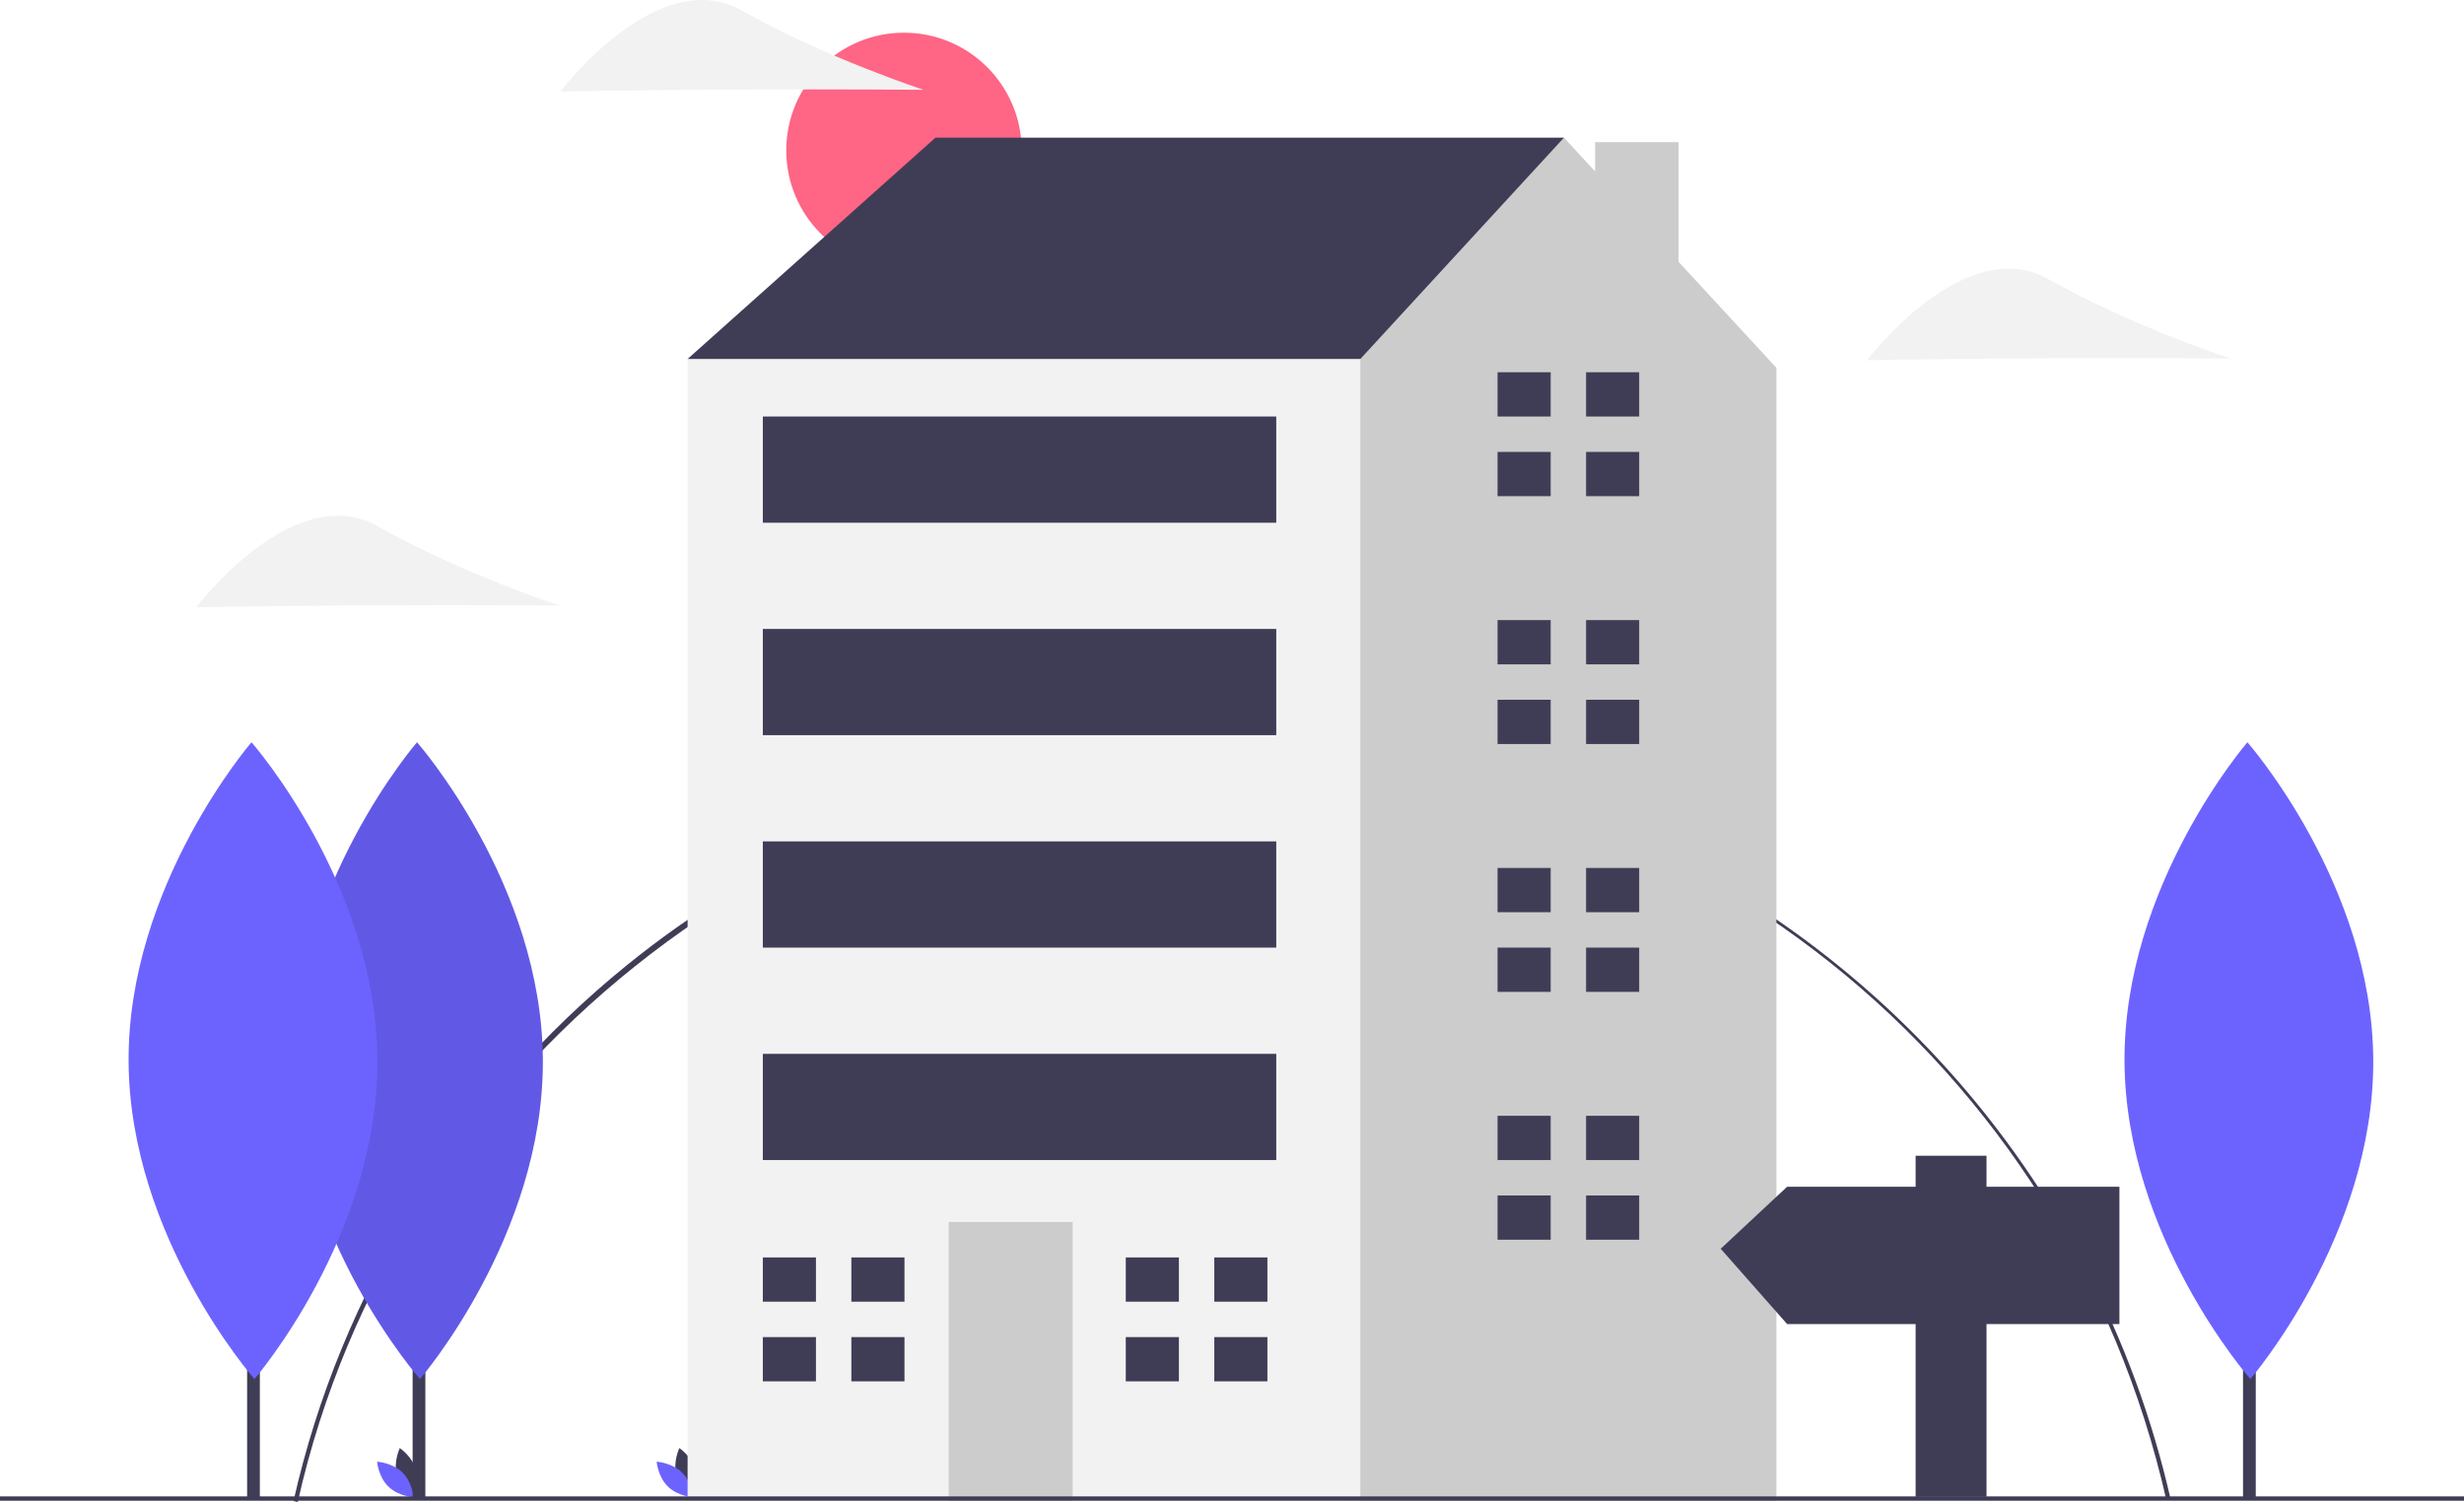
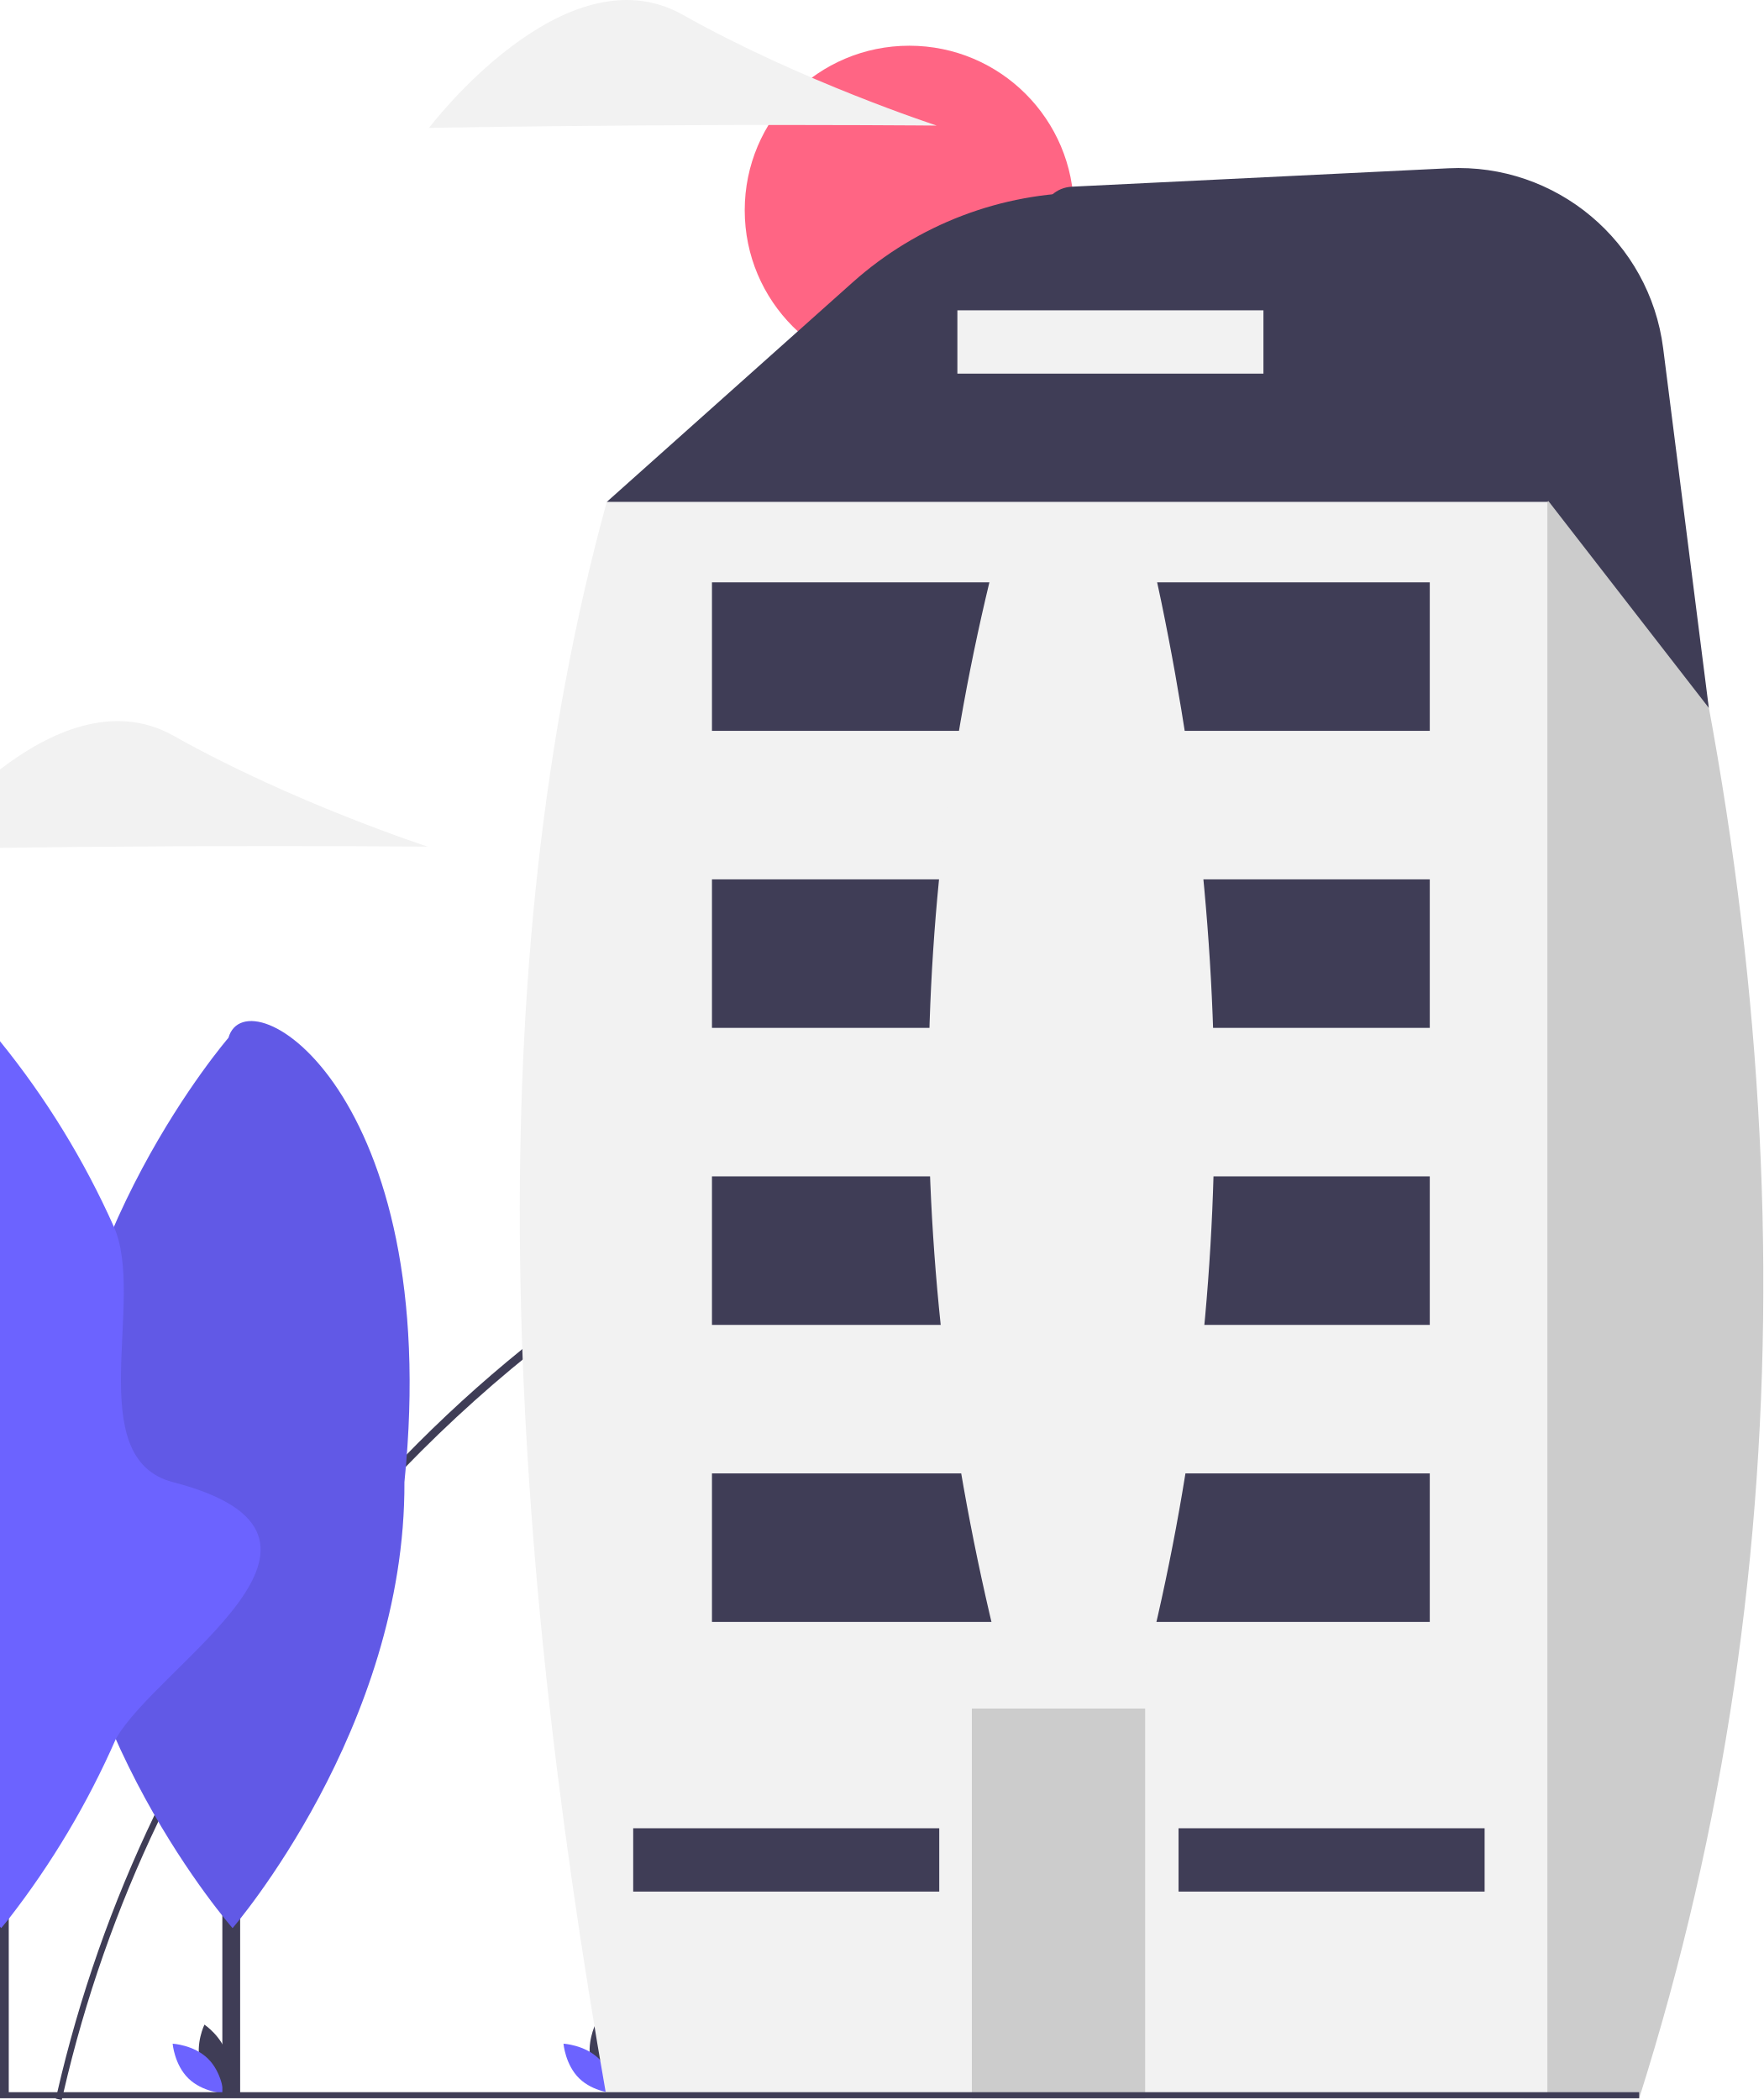
- <svg xmlns="http://www.w3.org/2000/svg" id="afdfd1e9-9b52-4ce3-aad9-0a68bb11f588" data-name="Layer 1" width="1137" height="693.112" viewBox="0 0 1137 693.112">
-   <path d="M168.898,796.556l-1.951-.439c21.756-96.751,76.43-184.609,153.951-247.392A444.114,444.114,0,0,1,1033.053,794.936l-1.949.443C985.05,593.17,807.829,451.945,600.134,451.945,395.16,451.945,213.8,596.874,168.898,796.556Z" transform="translate(-31.5 -103.4441)" fill="#3f3d56" />
-   <circle cx="417.133" cy="69.403" r="54.315" fill="#ff6584" />
-   <path d="M214.631,784.217c1.694,6.262,7.496,10.14,7.496,10.14s3.056-6.274,1.362-12.536-7.496-10.14-7.496-10.14S212.937,777.955,214.631,784.217Z" transform="translate(-31.5 -103.4441)" fill="#3f3d56" />
-   <path d="M217.12,782.871c4.648,4.525,5.216,11.481,5.216,11.481s-6.968-.38-11.617-4.905-5.216-11.481-5.216-11.481S212.471,778.346,217.12,782.871Z" transform="translate(-31.5 -103.4441)" fill="#6c63ff" />
-   <path d="M343.631,784.217c1.694,6.262,7.496,10.14,7.496,10.14s3.056-6.274,1.362-12.536-7.496-10.14-7.496-10.14S341.937,777.955,343.631,784.217Z" transform="translate(-31.5 -103.4441)" fill="#3f3d56" />
-   <path d="M346.12,782.871c4.648,4.525,5.216,11.481,5.216,11.481s-6.968-.38-11.617-4.905-5.216-11.481-5.216-11.481S341.471,778.346,346.12,782.871Z" transform="translate(-31.5 -103.4441)" fill="#6c63ff" />
-   <polygon points="337.71 181.988 317.286 165.648 431.66 63.529 721.679 63.529 721.679 153.394 533.779 280.022 337.71 181.988" fill="#3f3d56" />
-   <polygon points="774.556 120.812 774.556 65.569 736.05 65.569 736.05 79.098 721.679 63.529 627.729 165.648 590.966 190.157 533.964 606.62 619.93 692.585 819.714 692.585 819.714 169.733 774.556 120.812" fill="#ccc" />
-   <rect x="317.286" y="165.648" width="310.443" height="526.936" fill="#f2f2f2" />
-   <rect x="437.787" y="563.914" width="57.187" height="128.671" fill="#ccc" />
-   <polygon points="376.515 600.677 376.515 580.253 352.007 580.253 352.007 600.677 374.473 600.677 376.515 600.677" fill="#3f3d56" />
-   <polygon points="374.473 617.016 352.007 617.016 352.007 637.44 376.515 637.44 376.515 617.016 374.473 617.016" fill="#3f3d56" />
-   <rect x="392.855" y="580.253" width="24.509" height="20.424" fill="#3f3d56" />
-   <rect x="392.855" y="617.016" width="24.509" height="20.424" fill="#3f3d56" />
-   <polygon points="543.991 600.677 543.991 580.253 519.483 580.253 519.483 600.677 541.949 600.677 543.991 600.677" fill="#3f3d56" />
-   <polygon points="541.949 617.016 519.483 617.016 519.483 637.44 543.991 637.44 543.991 617.016 541.949 617.016" fill="#3f3d56" />
-   <rect x="560.33" y="580.253" width="24.509" height="20.424" fill="#3f3d56" />
-   <rect x="560.33" y="617.016" width="24.509" height="20.424" fill="#3f3d56" />
-   <polygon points="715.552 192.199 715.552 171.776 691.043 171.776 691.043 192.199 713.51 192.199 715.552 192.199" fill="#3f3d56" />
-   <polygon points="713.51 208.539 691.043 208.539 691.043 228.962 715.552 228.962 715.552 208.539 713.51 208.539" fill="#3f3d56" />
-   <rect x="731.891" y="171.776" width="24.509" height="20.424" fill="#3f3d56" />
-   <rect x="731.891" y="208.539" width="24.509" height="20.424" fill="#3f3d56" />
-   <polygon points="715.552 306.573 715.552 286.149 691.043 286.149 691.043 306.573 713.51 306.573 715.552 306.573" fill="#3f3d56" />
-   <polygon points="713.51 322.912 691.043 322.912 691.043 343.336 715.552 343.336 715.552 322.912 713.51 322.912" fill="#3f3d56" />
-   <rect x="731.891" y="286.149" width="24.509" height="20.424" fill="#3f3d56" />
-   <rect x="731.891" y="322.912" width="24.509" height="20.424" fill="#3f3d56" />
-   <polygon points="715.552 420.947 715.552 400.523 691.043 400.523 691.043 420.947 713.51 420.947 715.552 420.947" fill="#3f3d56" />
-   <polygon points="713.51 437.286 691.043 437.286 691.043 457.71 715.552 457.71 715.552 437.286 713.51 437.286" fill="#3f3d56" />
-   <rect x="731.891" y="400.523" width="24.509" height="20.424" fill="#3f3d56" />
-   <rect x="731.891" y="437.286" width="24.509" height="20.424" fill="#3f3d56" />
-   <polygon points="715.552 535.321 715.552 514.897 691.043 514.897 691.043 535.321 713.51 535.321 715.552 535.321" fill="#3f3d56" />
-   <polygon points="713.51 551.66 691.043 551.66 691.043 572.084 715.552 572.084 715.552 551.66 713.51 551.66" fill="#3f3d56" />
-   <rect x="731.891" y="514.897" width="24.509" height="20.424" fill="#3f3d56" />
-   <rect x="731.891" y="551.66" width="24.509" height="20.424" fill="#3f3d56" />
-   <rect x="352.007" y="192.199" width="236.917" height="49.017" fill="#3f3d56" />
-   <rect x="352.007" y="290.234" width="236.917" height="49.017" fill="#3f3d56" />
-   <rect x="352.007" y="388.269" width="236.917" height="49.017" fill="#3f3d56" />
-   <rect x="352.007" y="486.304" width="236.917" height="49.017" fill="#3f3d56" />
-   <rect y="690.529" width="1137" height="2" fill="#3f3d56" />
-   <rect x="190.405" y="459.615" width="5.875" height="232.053" fill="#3f3d56" />
-   <path d="M281.997,592.631c.374,81.143-56.715,147.187-56.715,147.187s-57.695-65.515-58.069-146.658,56.715-147.187,56.715-147.187S281.623,511.488,281.997,592.631Z" transform="translate(-31.5 -103.4441)" fill="#6c63ff" />
-   <path d="M281.997,592.631c.374,81.143-56.715,147.187-56.715,147.187s-57.695-65.515-58.069-146.658,56.715-147.187,56.715-147.187S281.623,511.488,281.997,592.631Z" transform="translate(-31.5 -103.4441)" opacity="0.1" />
-   <rect x="114.033" y="459.615" width="5.875" height="232.053" fill="#3f3d56" />
-   <path d="M205.625,592.631c.374,81.143-56.715,147.187-56.715,147.187s-57.695-65.515-58.069-146.658,56.715-147.187,56.715-147.187S205.251,511.488,205.625,592.631Z" transform="translate(-31.5 -103.4441)" fill="#6c63ff" />
-   <path d="M977.054,268.764c-46.277.213-83.944.897-83.944.897s44.774-59.307,83.776-37.334,83.807,36.562,83.807,36.562S1023.331,268.551,977.054,268.764Z" transform="translate(-31.5 -103.4441)" fill="#f2f2f2" />
-   <path d="M206.054,382.764c-46.277.213-83.944.897-83.944.897s44.774-59.307,83.776-37.334,83.807,36.562,83.807,36.562S252.331,382.551,206.054,382.764Z" transform="translate(-31.5 -103.4441)" fill="#f2f2f2" />
-   <path d="M374.055,144.764c-46.277.213-83.944.897-83.944.897s44.774-59.307,83.776-37.334,83.807,36.562,83.807,36.562S420.331,144.551,374.055,144.764Z" transform="translate(-31.5 -103.4441)" fill="#f2f2f2" />
-   <rect x="1035.033" y="459.615" width="5.875" height="232.053" fill="#3f3d56" />
-   <path d="M1126.625,592.631c.374,81.143-56.715,147.187-56.715,147.187s-57.695-65.515-58.069-146.658,56.715-147.187,56.715-147.187S1126.251,511.488,1126.625,592.631Z" transform="translate(-31.5 -103.4441)" fill="#6c63ff" />
-   <polygon points="824.667 547.629 883.956 547.629 883.956 533.318 916.667 533.318 916.667 547.629 978 547.629 978 611.007 916.667 611.007 916.667 690.74 883.956 690.74 883.956 611.007 824.667 611.007 794 576.251 824.667 547.629" fill="#3f3d56" />
+ <svg xmlns="http://www.w3.org/2000/svg" id="ad7c9e1a-be1c-43c4-8384-ff3d12d5be1b" data-name="Layer 1" width="581.992" height="693.111" viewBox="0 0 581.992 693.111">
+   <path d="M777.261,445.527q15.225,2.04,30.29,5.13v1.85q-14.97-3.045-30.29-5.06a451.074,451.074,0,0,0-58.44-3.87h-.66a437.558,437.558,0,0,0-181.93,39.77q-17.745,8.1-34.69,17.71a450.569,450.569,0,0,0-101.59,78.68,445.028,445.028,0,0,0-54.14,68.22q-3,4.635-5.87,9.36a438.876,438.876,0,0,0-21.14,38.97,432.509,432.509,0,0,0-31.27,89.32c-.17.66-.32,1.33-.47,2-.04.19-.09.39-.13.58l-1.95-.44c.01-.05.02-.09.03-.14.15-.67.3-1.33.46-2a438.815,438.815,0,0,1,32.08-91.47v-.01a442.456,442.456,0,0,1,22.39-41.02q2.88-4.68,5.87-9.29a447.784,447.784,0,0,1,53.99-67.68,442.6,442.6,0,0,1,39.13-35.78l.01-.01a446.231,446.231,0,0,1,62.6-42.42q13.995-7.86,28.39-14.58a442.507,442.507,0,0,1,189.17-41.78A446.954,446.954,0,0,1,777.261,445.527Z" transform="translate(-266.5508 -95.07617)" fill="#3f3d56" />
+   <circle cx="300.114" cy="69.403" r="54.315" fill="#ff6584" />
+   <path d="M332.662,775.849c1.694,6.262,7.496,10.14,7.496,10.14s3.056-6.274,1.362-12.536-7.496-10.14-7.496-10.14S330.968,769.587,332.662,775.849Z" transform="translate(-266.5508 -95.07617)" fill="#3f3d56" />
+   <path d="M335.151,774.503c4.648,4.525,5.216,11.481,5.216,11.481s-6.969-.381-11.617-4.905-5.216-11.481-5.216-11.481S330.503,769.979,335.151,774.503Z" transform="translate(-266.5508 -95.07617)" fill="#6c63ff" />
+   <path d="M461.662,775.849c1.694,6.262,7.496,10.14,7.496,10.14s3.056-6.274,1.362-12.536-7.496-10.14-7.496-10.14S459.968,769.587,461.662,775.849Z" transform="translate(-266.5508 -95.07617)" fill="#3f3d56" />
+   <path d="M464.151,774.503c4.648,4.525,5.216,11.481,5.216,11.481s-6.969-.381-11.617-4.905-5.216-11.481-5.216-11.481S459.503,769.979,464.151,774.503Z" transform="translate(-266.5508 -95.07617)" fill="#6c63ff" />
+   <path d="M807.551,226.702V291.367l-30.29,20.42-44.5,29.98-49.45,33.33-77.6-38.8-98.05-49.02-20.42-10.21-20.42-16.34,63.05-56.3,18.109-16.168a116.717,116.717,0,0,1,77.734-29.652h113.743A68.095,68.095,0,0,1,807.551,226.702Z" transform="translate(-266.5508 -95.07617)" fill="#3f3d56" />
+   <path d="M777.531,260.437l30.02-32.63c52.49,193.625,56.78,380.814,0,559.85h-38.09l-2.05-2.05-53.1-53.09-30.82-30.82.81-5.94,2.8-20.43,6.15-44.93,6.71-49.02,6.71-49.01,6.71-49.02,5.44-39.77.28-2.01.99-7.24,6.71-49.02,5.96-43.54.75-5.47,4.94-36.08,2.05-14.98,36.76-24.51Z" transform="translate(-266.5508 -95.07617)" fill="#ccc" />
+   <path d="M466.817,260.725l310.443,0V787.661l-310.443,0C432.92,594.856,424.399,414.897,466.817,260.725Z" transform="translate(-266.5508 -95.07617)" fill="#f2f2f2" />
+   <rect x="320.767" y="563.914" width="57.187" height="128.671" fill="#ccc" />
+   <rect x="234.987" y="486.304" width="236.917" height="49.017" fill="#3f3d56" />
+   <rect x="388.987" y="603.422" width="101.013" height="20.899" fill="#3f3d56" />
+   <rect x="208.987" y="603.422" width="101.013" height="20.899" fill="#3f3d56" />
+   <rect x="234.987" y="388.269" width="236.917" height="49.017" fill="#3f3d56" />
+   <rect x="234.987" y="290.234" width="236.917" height="49.017" fill="#3f3d56" />
+   <rect x="234.987" y="192.2" width="236.917" height="49.017" fill="#3f3d56" />
+   <rect y="690.531" width="541" height="2" fill="#3f3d56" />
+   <rect x="73.385" y="459.615" width="5.875" height="232.053" fill="#3f3d56" />
+   <path d="M400.028,584.264c.374,81.143-56.715,147.187-56.715,147.187s-57.695-65.515-58.069-146.658,56.715-147.188,56.715-147.188C348.034,416.106,413.037,455.762,400.028,584.264Z" transform="translate(-266.5508 -95.07617)" fill="#6c63ff" />
+   <path d="M400.028,584.264c.374,81.143-56.715,147.187-56.715,147.187s-57.695-65.515-58.069-146.658,56.715-147.188,56.715-147.188C348.034,416.106,413.037,455.762,400.028,584.264Z" transform="translate(-266.5508 -95.07617)" opacity="0.1" style="isolation:isolate" />
+   <rect y="459.611" width="2.89" height="232.06" fill="#3f3d56" />
+   <path d="M323.661,584.267c68.844,17.833-5.143,60.16-18.9,84.8v.01a279.372,279.372,0,0,1-35.32,59.32c-1.59,2-2.5,3.05-2.5,3.05l-.39-.45V438.737a275.505,275.505,0,0,1,37.59,61.24v.01C314.781,523.807,293.264,576.393,323.661,584.267Z" transform="translate(-266.5508 -95.07617)" fill="#6c63ff" />
+   <path d="M407.721,374.517s-37.36-.33-83.64-.12c-22.24.1-42.49.31-57.53.51v-25.87c16.18-12.39,37.52-22.26,57.37-11.08C362.921,359.937,407.721,374.517,407.721,374.517Z" transform="translate(-266.5508 -95.07617)" fill="#f2f2f2" />
+   <path d="M492.086,136.396c-46.277.213-83.944.897-83.944.897s44.774-59.307,83.776-37.334,83.807,36.562,83.807,36.562S538.362,136.183,492.086,136.396Z" transform="translate(-266.5508 -95.07617)" fill="#f2f2f2" />
+   <path d="M620.421,156.687l124.188-6.072A68.095,68.095,0,0,1,815.487,210.053l15.064,118.664-52.91-68.22-.11-.06-158.33-82.12-3.142-1.629c-9.611-4.984-6.451-19.471,4.362-20.001Z" transform="translate(-266.5508 -95.07617)" fill="#3f3d56" />
+   <rect x="315.987" y="102.422" width="101.013" height="20.899" fill="#f2f2f2" />
+   <path d="M644.551,645.717h-47q-49.102-191.685,0-376h47C674.471,397.21,675.544,522.621,644.551,645.717Z" transform="translate(-266.5508 -95.07617)" fill="#f2f2f2" />
</svg>
